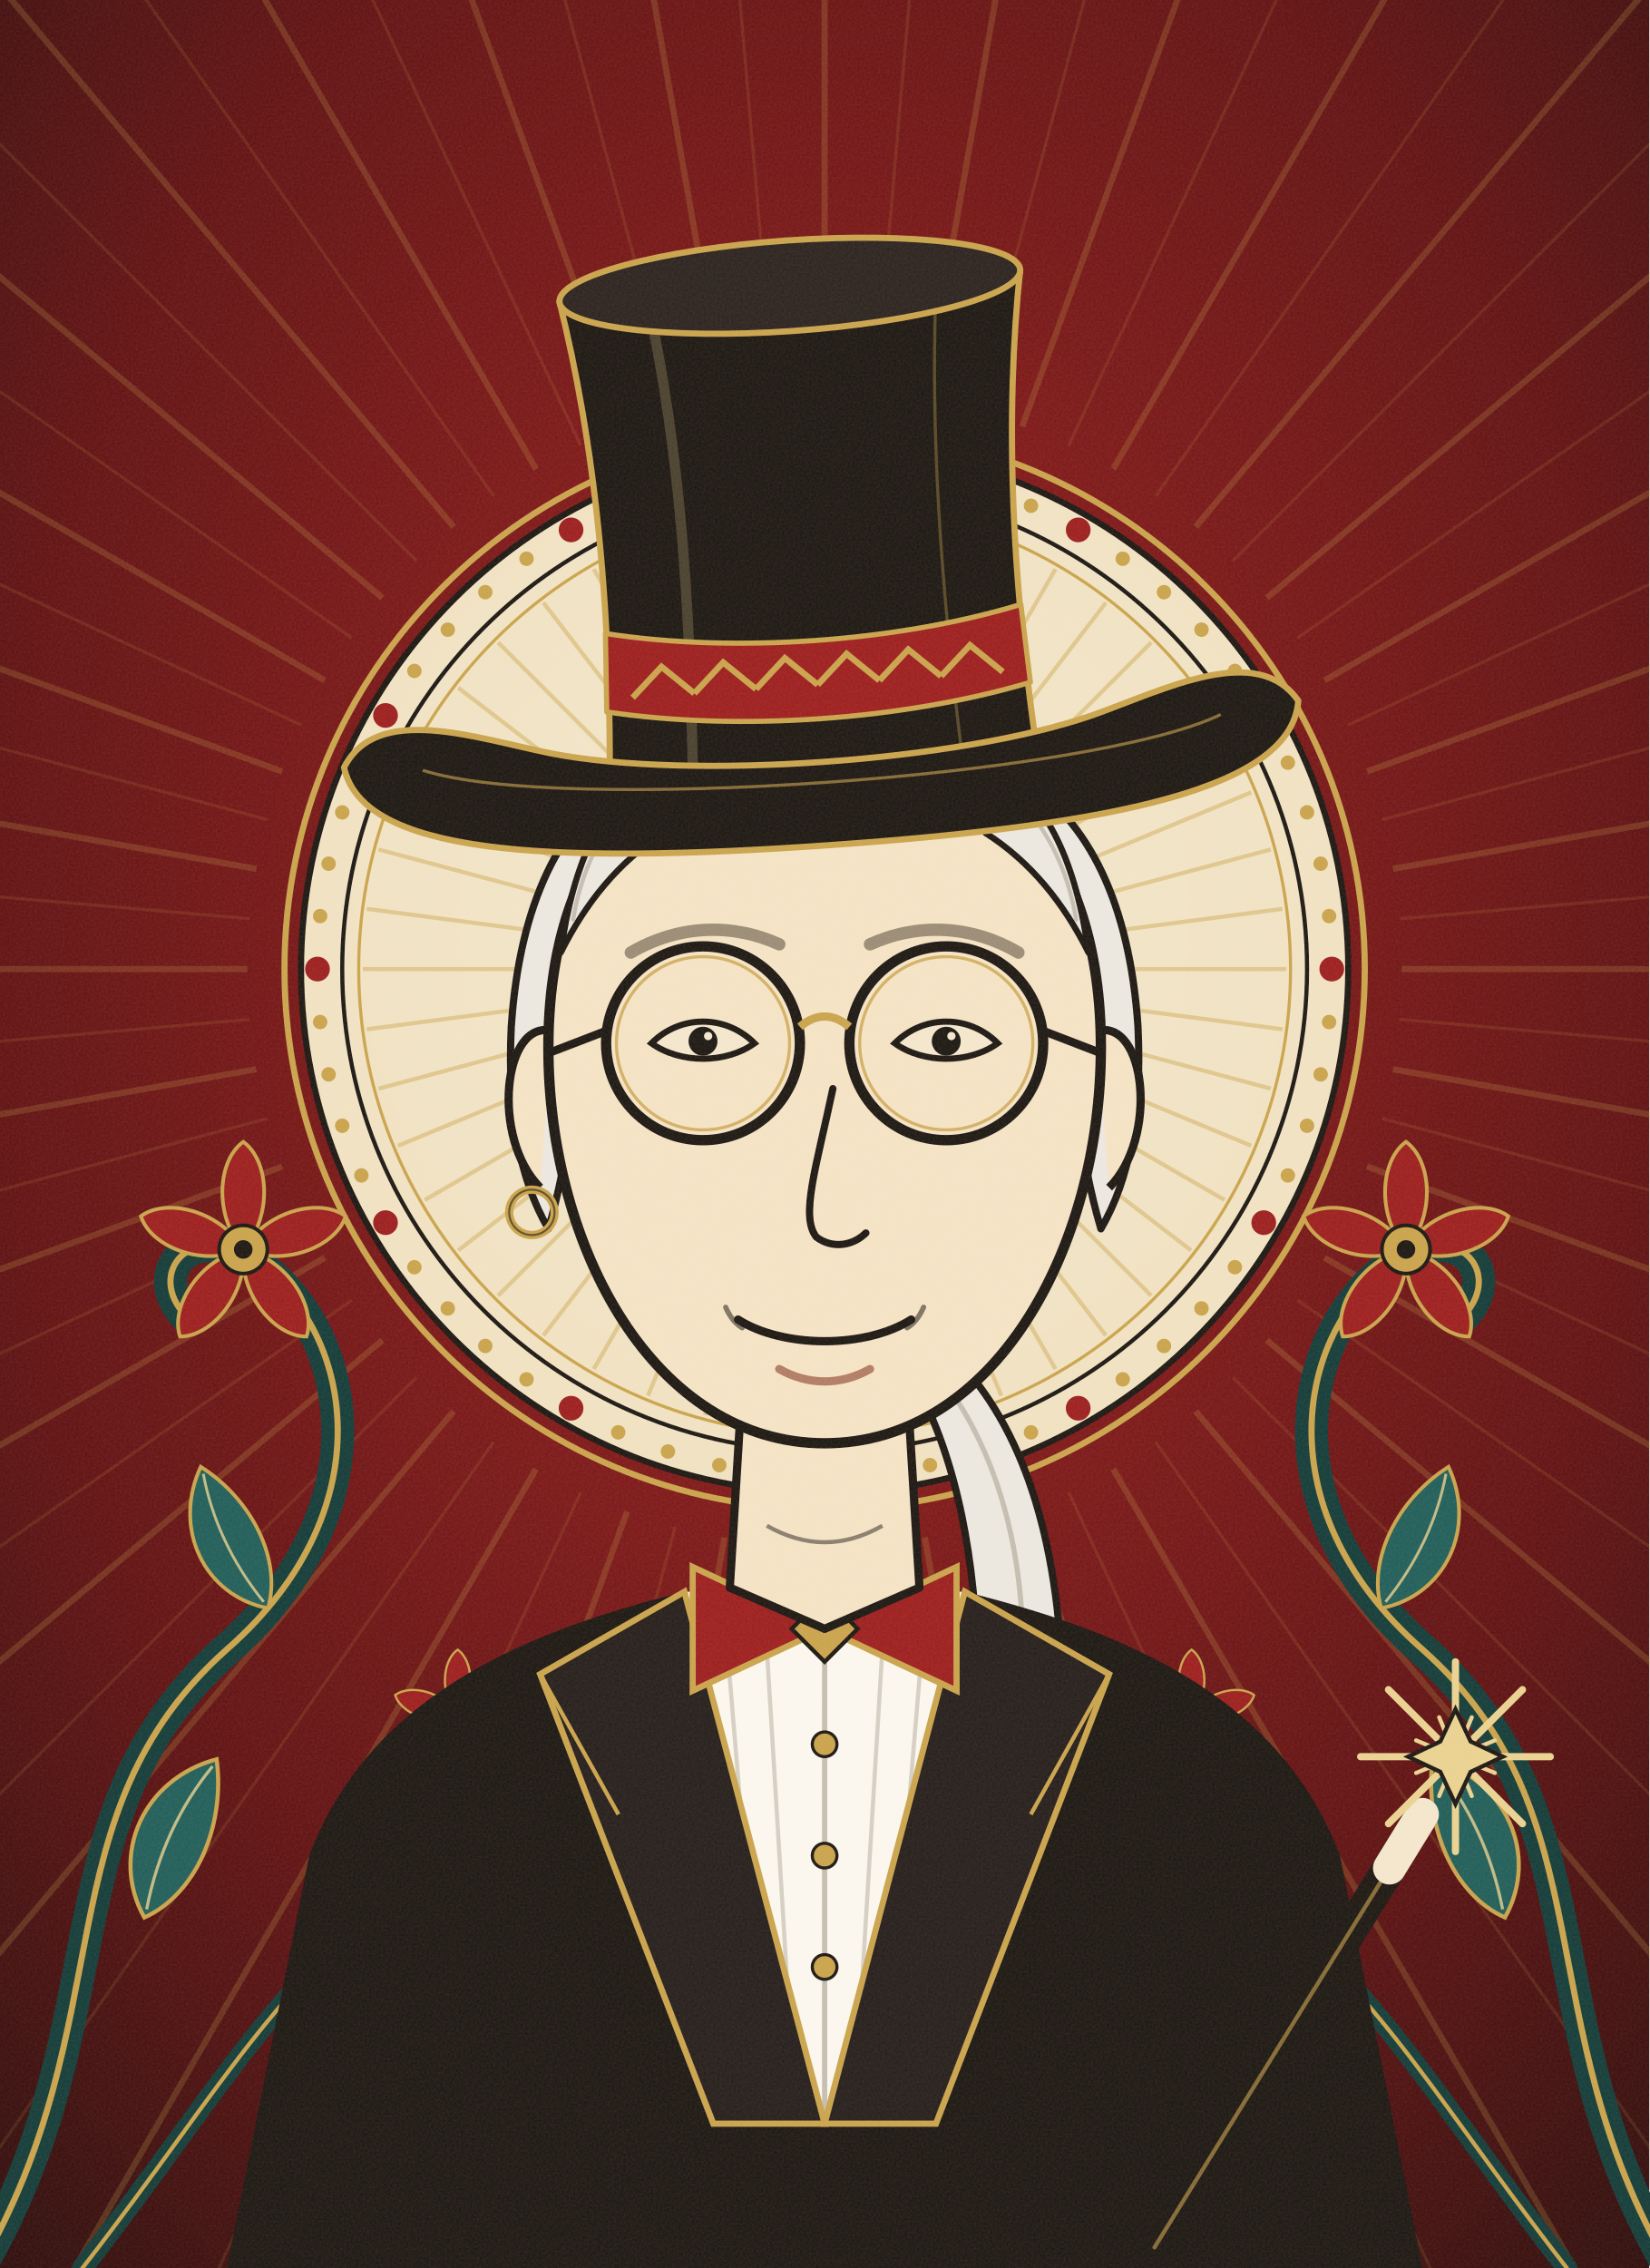
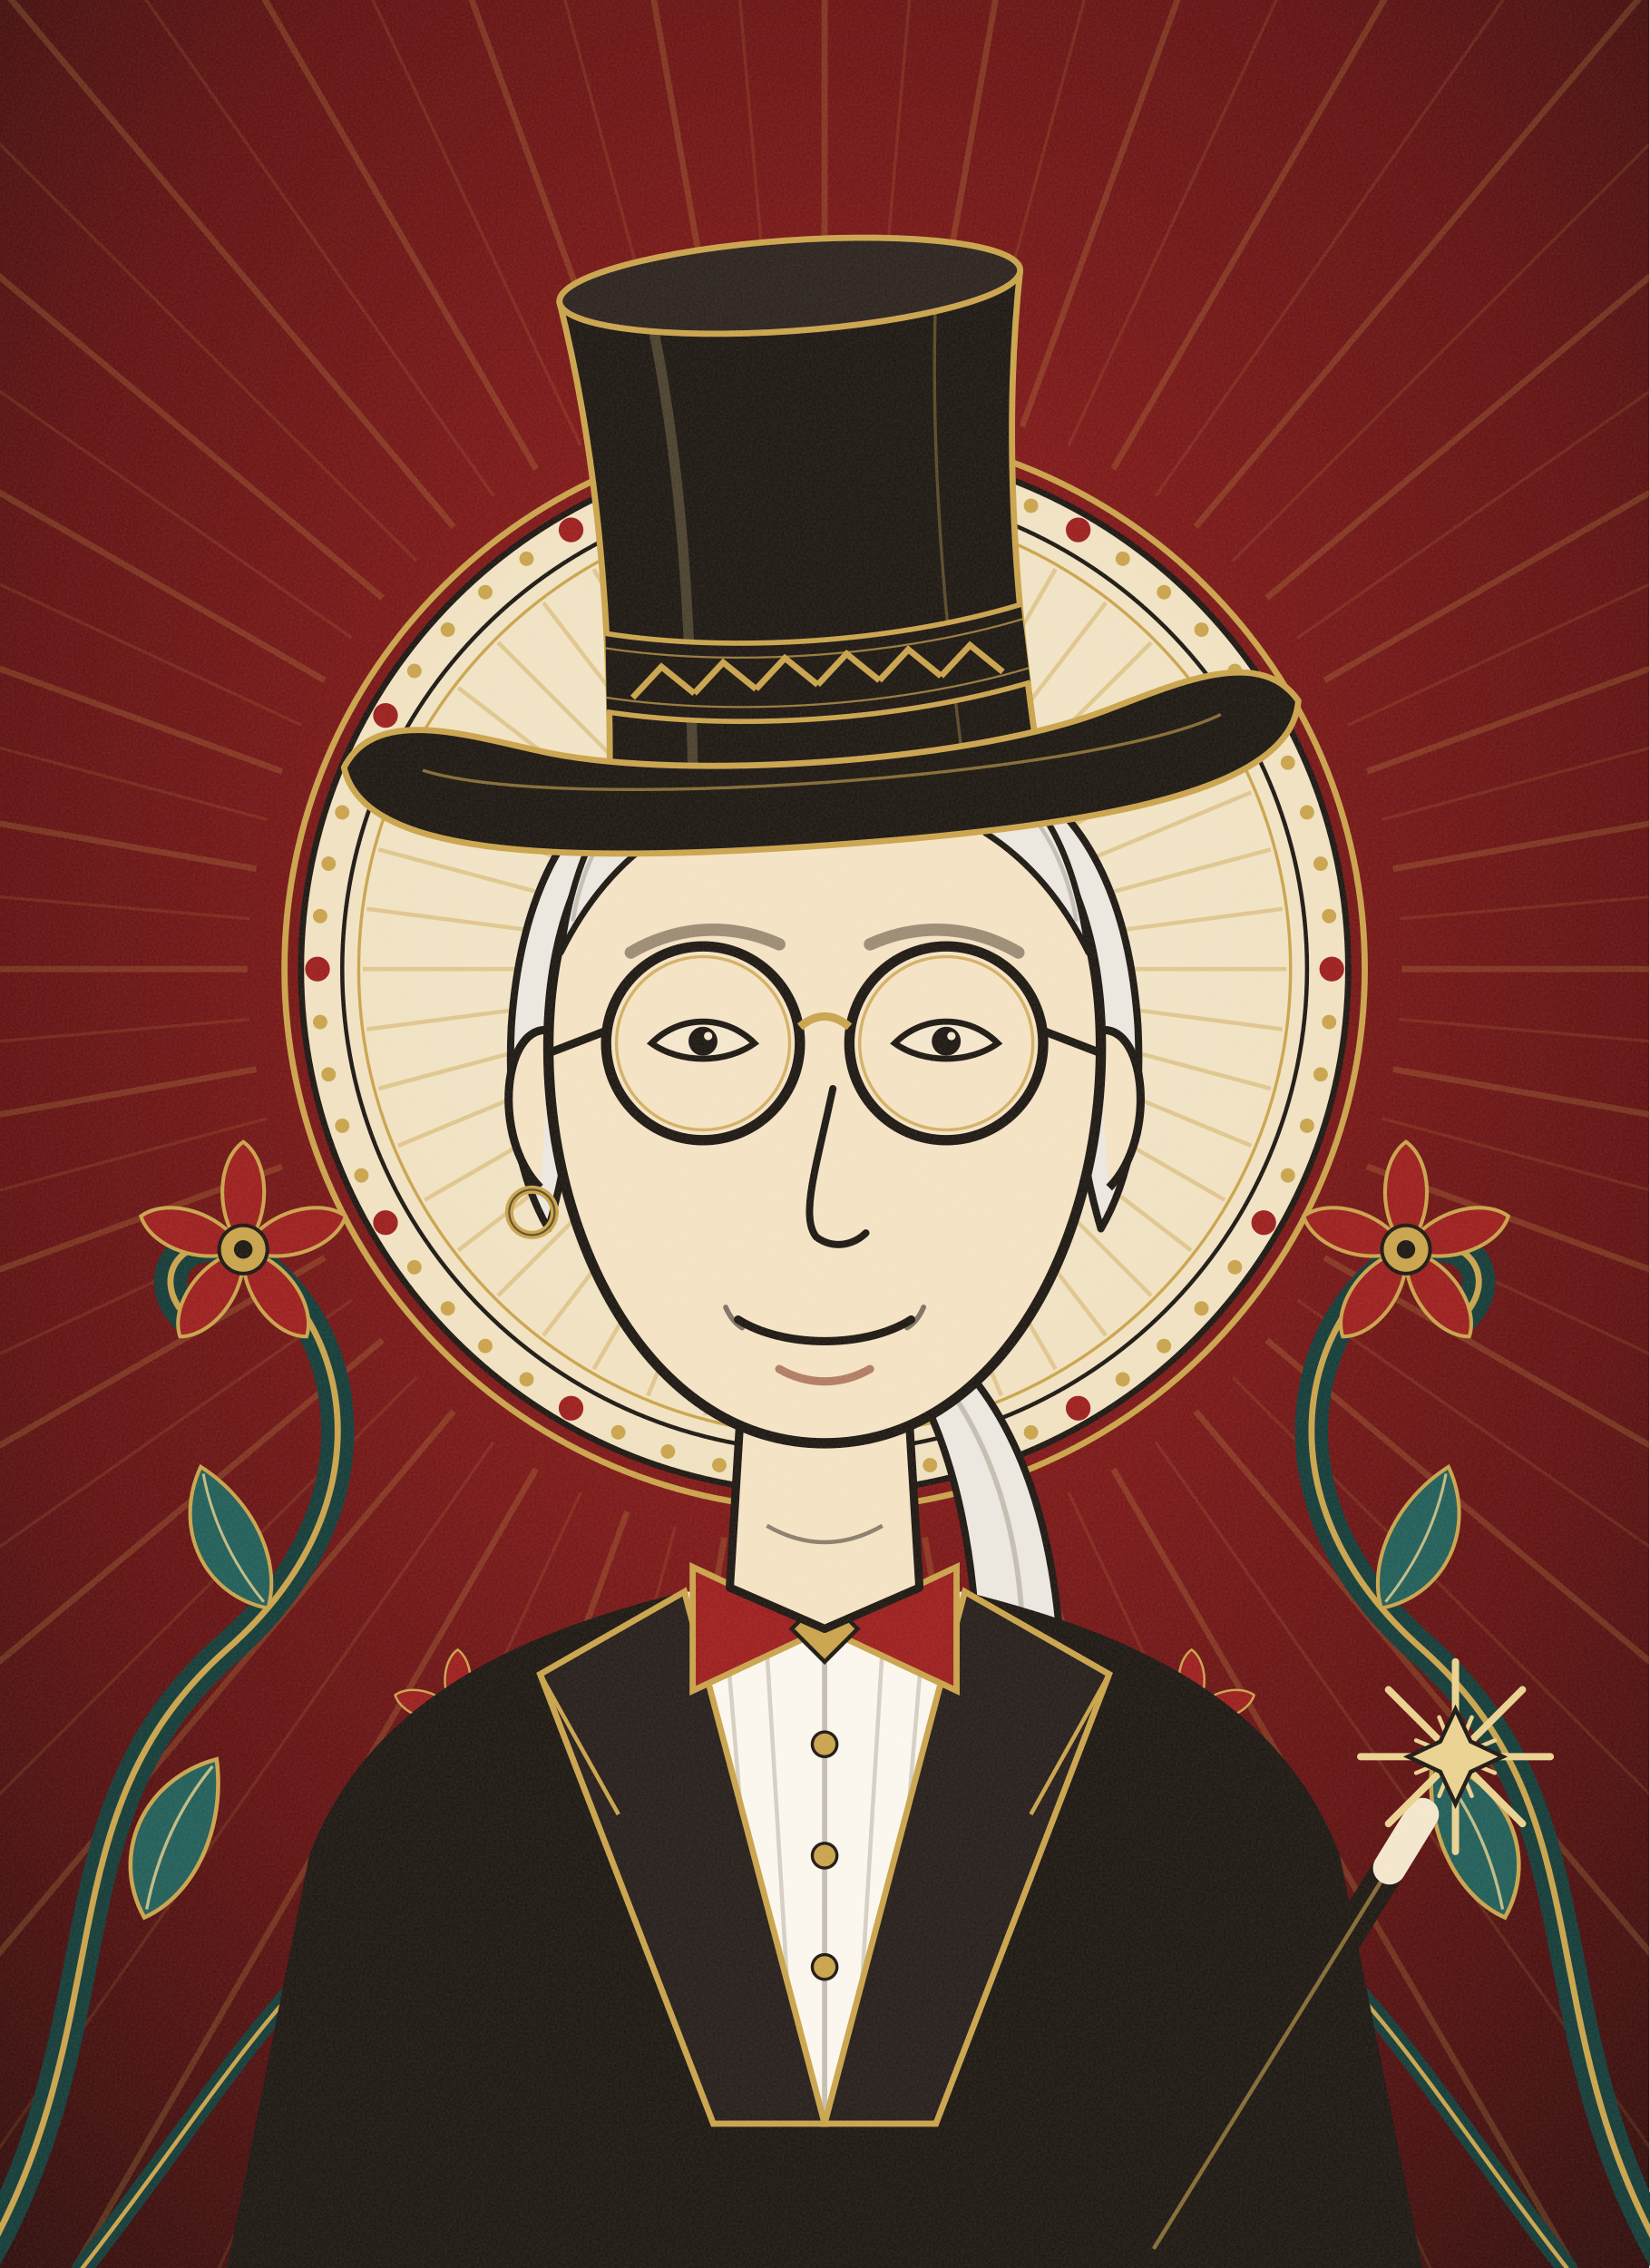
<svg xmlns="http://www.w3.org/2000/svg" viewBox="0 0 800 1100" width="800" height="1100">
  <defs>
    <radialGradient id="bg" cx=".5" cy=".42" r=".85">
      <stop offset="0" stop-color="#9b1c1c" />
      <stop offset=".6" stop-color="#5e0f10" />
      <stop offset="1" stop-color="#1a0a08" />
    </radialGradient>
    <radialGradient id="halo" cx=".5" cy=".45" r=".6">
      <stop offset="0" stop-color="#f3e6cc" />
      <stop offset="1" stop-color="#efe0bf" />
    </radialGradient>
    <clipPath id="shirt">
      <path d="M332 772 L468 772 L400 1030 Z" />
    </clipPath>
    <filter id="n">
      <feTurbulence type="fractalNoise" baseFrequency=".9" numOctaves="3" stitchTiles="stitch" />
      <feColorMatrix values="0 0 0 0 1 0 0 0 0 .9 0 0 0 0 .75 0 0 0 .1 0" />
    </filter>
  </defs>
  <rect width="800" height="1100" fill="url(#bg)" />
  <line x1="680.0" y1="470.0" x2="1700.0" y2="470.0" stroke="#c9a24a" stroke-width="3" opacity="0.22" />
  <line x1="678.9" y1="494.4" x2="1296.6" y2="548.4" stroke="#c9a24a" stroke-width="1.5" opacity="0.14" />
  <line x1="675.7" y1="518.6" x2="1680.3" y2="695.7" stroke="#c9a24a" stroke-width="3" opacity="0.22" />
  <line x1="670.5" y1="542.5" x2="1269.3" y2="702.9" stroke="#c9a24a" stroke-width="1.5" opacity="0.14" />
  <line x1="663.1" y1="565.8" x2="1621.6" y2="914.6" stroke="#c9a24a" stroke-width="3" opacity="0.22" />
  <line x1="653.8" y1="588.3" x2="1215.7" y2="850.4" stroke="#c9a24a" stroke-width="1.5" opacity="0.14" />
  <line x1="642.5" y1="610.0" x2="1525.8" y2="1120.0" stroke="#c9a24a" stroke-width="3" opacity="0.22" />
  <line x1="629.4" y1="630.6" x2="1137.2" y2="986.2" stroke="#c9a24a" stroke-width="1.5" opacity="0.14" />
  <line x1="614.5" y1="650.0" x2="1395.9" y2="1305.6" stroke="#c9a24a" stroke-width="3" opacity="0.22" />
  <line x1="598.0" y1="668.0" x2="1036.4" y2="1106.4" stroke="#c9a24a" stroke-width="1.5" opacity="0.14" />
  <line x1="580.0" y1="684.5" x2="1235.6" y2="1465.9" stroke="#c9a24a" stroke-width="3" opacity="0.22" />
  <line x1="560.6" y1="699.4" x2="916.2" y2="1207.2" stroke="#c9a24a" stroke-width="1.5" opacity="0.14" />
  <line x1="540.0" y1="712.5" x2="1050.0" y2="1595.8" stroke="#c9a24a" stroke-width="3" opacity="0.22" />
  <line x1="518.3" y1="723.8" x2="780.4" y2="1285.7" stroke="#c9a24a" stroke-width="1.5" opacity="0.14" />
  <line x1="495.8" y1="733.1" x2="844.6" y2="1691.6" stroke="#c9a24a" stroke-width="3" opacity="0.22" />
  <line x1="472.5" y1="740.5" x2="632.9" y2="1339.3" stroke="#c9a24a" stroke-width="1.5" opacity="0.14" />
  <line x1="448.6" y1="745.7" x2="625.7" y2="1750.3" stroke="#c9a24a" stroke-width="3" opacity="0.22" />
  <line x1="424.4" y1="748.9" x2="478.4" y2="1366.6" stroke="#c9a24a" stroke-width="1.5" opacity="0.14" />
  <line x1="400.0" y1="750.0" x2="400.0" y2="1770.0" stroke="#c9a24a" stroke-width="3" opacity="0.22" />
  <line x1="375.6" y1="748.9" x2="321.6" y2="1366.6" stroke="#c9a24a" stroke-width="1.5" opacity="0.14" />
  <line x1="351.4" y1="745.7" x2="174.3" y2="1750.3" stroke="#c9a24a" stroke-width="3" opacity="0.22" />
  <line x1="327.5" y1="740.5" x2="167.1" y2="1339.3" stroke="#c9a24a" stroke-width="1.5" opacity="0.14" />
  <line x1="304.2" y1="733.1" x2="-44.6" y2="1691.6" stroke="#c9a24a" stroke-width="3" opacity="0.22" />
  <line x1="281.7" y1="723.8" x2="19.6" y2="1285.7" stroke="#c9a24a" stroke-width="1.5" opacity="0.14" />
  <line x1="260.0" y1="712.5" x2="-250.0" y2="1595.8" stroke="#c9a24a" stroke-width="3" opacity="0.22" />
  <line x1="239.4" y1="699.4" x2="-116.2" y2="1207.2" stroke="#c9a24a" stroke-width="1.5" opacity="0.14" />
  <line x1="220.0" y1="684.5" x2="-435.6" y2="1465.9" stroke="#c9a24a" stroke-width="3" opacity="0.22" />
  <line x1="202.0" y1="668.0" x2="-236.4" y2="1106.4" stroke="#c9a24a" stroke-width="1.5" opacity="0.14" />
  <line x1="185.5" y1="650.0" x2="-595.9" y2="1305.6" stroke="#c9a24a" stroke-width="3" opacity="0.22" />
  <line x1="170.6" y1="630.6" x2="-337.2" y2="986.2" stroke="#c9a24a" stroke-width="1.5" opacity="0.14" />
  <line x1="157.5" y1="610.0" x2="-725.8" y2="1120.0" stroke="#c9a24a" stroke-width="3" opacity="0.22" />
  <line x1="146.2" y1="588.3" x2="-415.7" y2="850.4" stroke="#c9a24a" stroke-width="1.5" opacity="0.14" />
  <line x1="136.9" y1="565.8" x2="-821.6" y2="914.6" stroke="#c9a24a" stroke-width="3" opacity="0.22" />
  <line x1="129.5" y1="542.5" x2="-469.3" y2="702.9" stroke="#c9a24a" stroke-width="1.5" opacity="0.14" />
  <line x1="124.3" y1="518.6" x2="-880.3" y2="695.7" stroke="#c9a24a" stroke-width="3" opacity="0.22" />
  <line x1="121.1" y1="494.4" x2="-496.6" y2="548.4" stroke="#c9a24a" stroke-width="1.5" opacity="0.14" />
  <line x1="120.0" y1="470.0" x2="-900.0" y2="470.0" stroke="#c9a24a" stroke-width="3" opacity="0.22" />
  <line x1="121.1" y1="445.6" x2="-496.6" y2="391.6" stroke="#c9a24a" stroke-width="1.5" opacity="0.14" />
  <line x1="124.3" y1="421.4" x2="-880.3" y2="244.3" stroke="#c9a24a" stroke-width="3" opacity="0.22" />
  <line x1="129.5" y1="397.5" x2="-469.3" y2="237.1" stroke="#c9a24a" stroke-width="1.5" opacity="0.14" />
  <line x1="136.9" y1="374.2" x2="-821.6" y2="25.4" stroke="#c9a24a" stroke-width="3" opacity="0.22" />
  <line x1="146.2" y1="351.7" x2="-415.7" y2="89.6" stroke="#c9a24a" stroke-width="1.5" opacity="0.14" />
  <line x1="157.5" y1="330.0" x2="-725.8" y2="-180.0" stroke="#c9a24a" stroke-width="3" opacity="0.22" />
  <line x1="170.6" y1="309.4" x2="-337.2" y2="-46.2" stroke="#c9a24a" stroke-width="1.5" opacity="0.14" />
  <line x1="185.5" y1="290.0" x2="-595.9" y2="-365.6" stroke="#c9a24a" stroke-width="3" opacity="0.22" />
  <line x1="202.0" y1="272.0" x2="-236.4" y2="-166.4" stroke="#c9a24a" stroke-width="1.5" opacity="0.14" />
  <line x1="220.0" y1="255.5" x2="-435.6" y2="-525.9" stroke="#c9a24a" stroke-width="3" opacity="0.22" />
  <line x1="239.4" y1="240.6" x2="-116.2" y2="-267.2" stroke="#c9a24a" stroke-width="1.5" opacity="0.14" />
  <line x1="260.0" y1="227.5" x2="-250.0" y2="-655.8" stroke="#c9a24a" stroke-width="3" opacity="0.22" />
  <line x1="281.7" y1="216.2" x2="19.6" y2="-345.7" stroke="#c9a24a" stroke-width="1.5" opacity="0.14" />
  <line x1="304.2" y1="206.9" x2="-44.6" y2="-751.6" stroke="#c9a24a" stroke-width="3" opacity="0.22" />
  <line x1="327.5" y1="199.5" x2="167.1" y2="-399.3" stroke="#c9a24a" stroke-width="1.5" opacity="0.14" />
  <line x1="351.4" y1="194.3" x2="174.3" y2="-810.3" stroke="#c9a24a" stroke-width="3" opacity="0.22" />
  <line x1="375.6" y1="191.1" x2="321.6" y2="-426.6" stroke="#c9a24a" stroke-width="1.5" opacity="0.14" />
  <line x1="400.0" y1="190.0" x2="400.0" y2="-830.0" stroke="#c9a24a" stroke-width="3" opacity="0.22" />
  <line x1="424.4" y1="191.1" x2="478.4" y2="-426.6" stroke="#c9a24a" stroke-width="1.5" opacity="0.14" />
  <line x1="448.6" y1="194.3" x2="625.7" y2="-810.3" stroke="#c9a24a" stroke-width="3" opacity="0.22" />
  <line x1="472.5" y1="199.5" x2="632.9" y2="-399.3" stroke="#c9a24a" stroke-width="1.5" opacity="0.14" />
  <line x1="495.8" y1="206.9" x2="844.6" y2="-751.6" stroke="#c9a24a" stroke-width="3" opacity="0.22" />
  <line x1="518.3" y1="216.2" x2="780.4" y2="-345.7" stroke="#c9a24a" stroke-width="1.5" opacity="0.14" />
  <line x1="540.0" y1="227.5" x2="1050.0" y2="-655.8" stroke="#c9a24a" stroke-width="3" opacity="0.22" />
  <line x1="560.6" y1="240.6" x2="916.2" y2="-267.2" stroke="#c9a24a" stroke-width="1.5" opacity="0.14" />
  <line x1="580.0" y1="255.5" x2="1235.6" y2="-525.9" stroke="#c9a24a" stroke-width="3" opacity="0.22" />
  <line x1="598.0" y1="272.0" x2="1036.4" y2="-166.4" stroke="#c9a24a" stroke-width="1.5" opacity="0.14" />
  <line x1="614.5" y1="290.0" x2="1395.9" y2="-365.6" stroke="#c9a24a" stroke-width="3" opacity="0.22" />
  <line x1="629.4" y1="309.4" x2="1137.2" y2="-46.2" stroke="#c9a24a" stroke-width="1.5" opacity="0.14" />
  <line x1="642.5" y1="330.0" x2="1525.8" y2="-180.0" stroke="#c9a24a" stroke-width="3" opacity="0.22" />
  <line x1="653.8" y1="351.7" x2="1215.7" y2="89.6" stroke="#c9a24a" stroke-width="1.5" opacity="0.14" />
  <line x1="663.1" y1="374.2" x2="1621.6" y2="25.4" stroke="#c9a24a" stroke-width="3" opacity="0.22" />
  <line x1="670.5" y1="397.5" x2="1269.3" y2="237.1" stroke="#c9a24a" stroke-width="1.5" opacity="0.14" />
  <line x1="675.7" y1="421.4" x2="1680.3" y2="244.3" stroke="#c9a24a" stroke-width="3" opacity="0.22" />
  <line x1="678.9" y1="445.6" x2="1296.6" y2="391.6" stroke="#c9a24a" stroke-width="1.5" opacity="0.14" />
  <circle cx="400" cy="470" r="262" fill="none" stroke="#c9a24a" stroke-width="3" />
  <circle cx="400" cy="470" r="254" fill="url(#halo)" stroke="#1b1511" stroke-width="3" />
  <circle cx="646.0" cy="470.0" r="6" fill="#9b1c1c" />
  <circle cx="644.7" cy="495.7" r="3.5" fill="#c9a24a" />
  <circle cx="640.6" cy="521.1" r="3.5" fill="#c9a24a" />
  <circle cx="634.0" cy="546.0" r="3.5" fill="#c9a24a" />
  <circle cx="624.7" cy="570.1" r="3.5" fill="#c9a24a" />
  <circle cx="613.0" cy="593.0" r="6" fill="#9b1c1c" />
  <circle cx="599.0" cy="614.6" r="3.5" fill="#c9a24a" />
  <circle cx="582.8" cy="634.6" r="3.5" fill="#c9a24a" />
  <circle cx="564.6" cy="652.8" r="3.5" fill="#c9a24a" />
  <circle cx="544.6" cy="669.0" r="3.5" fill="#c9a24a" />
  <circle cx="523.0" cy="683.0" r="6" fill="#9b1c1c" />
  <circle cx="500.1" cy="694.7" r="3.5" fill="#c9a24a" />
  <circle cx="476.0" cy="704.0" r="3.5" fill="#c9a24a" />
  <circle cx="451.1" cy="710.6" r="3.5" fill="#c9a24a" />
  <circle cx="425.7" cy="714.7" r="3.5" fill="#c9a24a" />
  <circle cx="400.0" cy="716.0" r="6" fill="#9b1c1c" />
  <circle cx="374.3" cy="714.7" r="3.5" fill="#c9a24a" />
  <circle cx="348.9" cy="710.6" r="3.5" fill="#c9a24a" />
  <circle cx="324.0" cy="704.0" r="3.5" fill="#c9a24a" />
  <circle cx="299.9" cy="694.7" r="3.5" fill="#c9a24a" />
  <circle cx="277.0" cy="683.0" r="6" fill="#9b1c1c" />
  <circle cx="255.4" cy="669.0" r="3.5" fill="#c9a24a" />
  <circle cx="235.4" cy="652.8" r="3.5" fill="#c9a24a" />
  <circle cx="217.2" cy="634.6" r="3.5" fill="#c9a24a" />
  <circle cx="201.0" cy="614.6" r="3.5" fill="#c9a24a" />
  <circle cx="187.0" cy="593.0" r="6" fill="#9b1c1c" />
  <circle cx="175.3" cy="570.1" r="3.5" fill="#c9a24a" />
  <circle cx="166.0" cy="546.0" r="3.5" fill="#c9a24a" />
  <circle cx="159.4" cy="521.1" r="3.5" fill="#c9a24a" />
  <circle cx="155.3" cy="495.7" r="3.5" fill="#c9a24a" />
  <circle cx="154.0" cy="470.0" r="6" fill="#9b1c1c" />
  <circle cx="155.3" cy="444.3" r="3.5" fill="#c9a24a" />
  <circle cx="159.4" cy="418.9" r="3.5" fill="#c9a24a" />
  <circle cx="166.0" cy="394.0" r="3.5" fill="#c9a24a" />
  <circle cx="175.3" cy="369.9" r="3.5" fill="#c9a24a" />
  <circle cx="187.0" cy="347.0" r="6" fill="#9b1c1c" />
  <circle cx="201.0" cy="325.4" r="3.5" fill="#c9a24a" />
  <circle cx="217.2" cy="305.4" r="3.5" fill="#c9a24a" />
  <circle cx="235.4" cy="287.2" r="3.5" fill="#c9a24a" />
  <circle cx="255.4" cy="271.0" r="3.5" fill="#c9a24a" />
  <circle cx="277.0" cy="257.0" r="6" fill="#9b1c1c" />
  <circle cx="299.9" cy="245.3" r="3.5" fill="#c9a24a" />
  <circle cx="324.0" cy="236.0" r="3.5" fill="#c9a24a" />
  <circle cx="348.9" cy="229.4" r="3.5" fill="#c9a24a" />
  <circle cx="374.3" cy="225.3" r="3.5" fill="#c9a24a" />
  <circle cx="400.0" cy="224.0" r="6" fill="#9b1c1c" />
  <circle cx="425.7" cy="225.3" r="3.5" fill="#c9a24a" />
  <circle cx="451.1" cy="229.4" r="3.5" fill="#c9a24a" />
  <circle cx="476.0" cy="236.0" r="3.5" fill="#c9a24a" />
  <circle cx="500.1" cy="245.3" r="3.5" fill="#c9a24a" />
  <circle cx="523.0" cy="257.0" r="6" fill="#9b1c1c" />
  <circle cx="544.6" cy="271.0" r="3.5" fill="#c9a24a" />
  <circle cx="564.6" cy="287.2" r="3.5" fill="#c9a24a" />
  <circle cx="582.8" cy="305.4" r="3.5" fill="#c9a24a" />
  <circle cx="599.0" cy="325.4" r="3.5" fill="#c9a24a" />
  <circle cx="613.0" cy="347.0" r="6" fill="#9b1c1c" />
  <circle cx="624.7" cy="369.9" r="3.5" fill="#c9a24a" />
  <circle cx="634.0" cy="394.0" r="3.5" fill="#c9a24a" />
  <circle cx="640.6" cy="418.9" r="3.5" fill="#c9a24a" />
  <circle cx="644.7" cy="444.3" r="3.5" fill="#c9a24a" />
  <circle cx="400" cy="470" r="234" fill="none" stroke="#1b1511" stroke-width="2" />
  <circle cx="400" cy="470" r="226" fill="none" stroke="#c9a24a" stroke-width="1.5" />
  <line x1="520.0" y1="470.0" x2="624.0" y2="470.0" stroke="#c9a24a" stroke-width="2" opacity=".45" />
  <line x1="519.0" y1="485.7" x2="622.1" y2="499.2" stroke="#c9a24a" stroke-width="2" opacity=".45" />
  <line x1="515.9" y1="501.1" x2="616.4" y2="528.0" stroke="#c9a24a" stroke-width="2" opacity=".45" />
  <line x1="510.9" y1="515.9" x2="606.9" y2="555.7" stroke="#c9a24a" stroke-width="2" opacity=".45" />
  <line x1="503.9" y1="530.0" x2="594.0" y2="582.0" stroke="#c9a24a" stroke-width="2" opacity=".45" />
  <line x1="495.2" y1="543.1" x2="577.7" y2="606.4" stroke="#c9a24a" stroke-width="2" opacity=".45" />
  <line x1="484.9" y1="554.9" x2="558.4" y2="628.4" stroke="#c9a24a" stroke-width="2" opacity=".45" />
  <line x1="473.1" y1="565.2" x2="536.4" y2="647.7" stroke="#c9a24a" stroke-width="2" opacity=".45" />
  <line x1="460.0" y1="573.9" x2="512.0" y2="664.0" stroke="#c9a24a" stroke-width="2" opacity=".45" />
  <line x1="445.9" y1="580.9" x2="485.7" y2="676.9" stroke="#c9a24a" stroke-width="2" opacity=".45" />
  <line x1="431.1" y1="585.9" x2="458.0" y2="686.4" stroke="#c9a24a" stroke-width="2" opacity=".45" />
  <line x1="415.7" y1="589.0" x2="429.2" y2="692.1" stroke="#c9a24a" stroke-width="2" opacity=".45" />
  <line x1="400.0" y1="590.0" x2="400.0" y2="694.0" stroke="#c9a24a" stroke-width="2" opacity=".45" />
  <line x1="384.3" y1="589.0" x2="370.8" y2="692.1" stroke="#c9a24a" stroke-width="2" opacity=".45" />
  <line x1="368.9" y1="585.9" x2="342.0" y2="686.4" stroke="#c9a24a" stroke-width="2" opacity=".45" />
  <line x1="354.1" y1="580.9" x2="314.3" y2="676.9" stroke="#c9a24a" stroke-width="2" opacity=".45" />
  <line x1="340.0" y1="573.9" x2="288.0" y2="664.0" stroke="#c9a24a" stroke-width="2" opacity=".45" />
  <line x1="326.9" y1="565.2" x2="263.6" y2="647.7" stroke="#c9a24a" stroke-width="2" opacity=".45" />
  <line x1="315.1" y1="554.9" x2="241.6" y2="628.4" stroke="#c9a24a" stroke-width="2" opacity=".45" />
  <line x1="304.8" y1="543.1" x2="222.3" y2="606.4" stroke="#c9a24a" stroke-width="2" opacity=".45" />
  <line x1="296.1" y1="530.0" x2="206.0" y2="582.0" stroke="#c9a24a" stroke-width="2" opacity=".45" />
  <line x1="289.1" y1="515.9" x2="193.1" y2="555.7" stroke="#c9a24a" stroke-width="2" opacity=".45" />
  <line x1="284.1" y1="501.1" x2="183.6" y2="528.0" stroke="#c9a24a" stroke-width="2" opacity=".45" />
  <line x1="281.0" y1="485.7" x2="177.9" y2="499.2" stroke="#c9a24a" stroke-width="2" opacity=".45" />
  <line x1="280.0" y1="470.0" x2="176.0" y2="470.0" stroke="#c9a24a" stroke-width="2" opacity=".45" />
  <line x1="281.0" y1="454.3" x2="177.9" y2="440.8" stroke="#c9a24a" stroke-width="2" opacity=".45" />
  <line x1="284.1" y1="438.9" x2="183.6" y2="412.0" stroke="#c9a24a" stroke-width="2" opacity=".45" />
  <line x1="289.1" y1="424.1" x2="193.1" y2="384.3" stroke="#c9a24a" stroke-width="2" opacity=".45" />
  <line x1="296.1" y1="410.0" x2="206.0" y2="358.0" stroke="#c9a24a" stroke-width="2" opacity=".45" />
  <line x1="304.8" y1="396.9" x2="222.3" y2="333.6" stroke="#c9a24a" stroke-width="2" opacity=".45" />
  <line x1="315.1" y1="385.1" x2="241.6" y2="311.6" stroke="#c9a24a" stroke-width="2" opacity=".45" />
  <line x1="326.9" y1="374.8" x2="263.6" y2="292.3" stroke="#c9a24a" stroke-width="2" opacity=".45" />
  <line x1="340.0" y1="366.1" x2="288.0" y2="276.0" stroke="#c9a24a" stroke-width="2" opacity=".45" />
  <line x1="354.1" y1="359.1" x2="314.3" y2="263.1" stroke="#c9a24a" stroke-width="2" opacity=".45" />
  <line x1="368.9" y1="354.1" x2="342.0" y2="253.6" stroke="#c9a24a" stroke-width="2" opacity=".45" />
  <line x1="384.3" y1="351.0" x2="370.8" y2="247.9" stroke="#c9a24a" stroke-width="2" opacity=".45" />
  <line x1="400.0" y1="350.0" x2="400.0" y2="246.0" stroke="#c9a24a" stroke-width="2" opacity=".45" />
  <line x1="415.7" y1="351.0" x2="429.2" y2="247.9" stroke="#c9a24a" stroke-width="2" opacity=".45" />
  <line x1="431.1" y1="354.1" x2="458.0" y2="253.6" stroke="#c9a24a" stroke-width="2" opacity=".45" />
  <line x1="445.9" y1="359.1" x2="485.7" y2="263.1" stroke="#c9a24a" stroke-width="2" opacity=".45" />
  <line x1="460.0" y1="366.1" x2="512.0" y2="276.0" stroke="#c9a24a" stroke-width="2" opacity=".45" />
  <line x1="473.1" y1="374.8" x2="536.4" y2="292.3" stroke="#c9a24a" stroke-width="2" opacity=".45" />
  <line x1="484.9" y1="385.1" x2="558.4" y2="311.6" stroke="#c9a24a" stroke-width="2" opacity=".45" />
  <line x1="495.2" y1="396.9" x2="577.7" y2="333.6" stroke="#c9a24a" stroke-width="2" opacity=".45" />
  <line x1="503.9" y1="410.0" x2="594.0" y2="358.0" stroke="#c9a24a" stroke-width="2" opacity=".45" />
  <line x1="510.9" y1="424.1" x2="606.9" y2="384.3" stroke="#c9a24a" stroke-width="2" opacity=".45" />
  <line x1="515.9" y1="438.9" x2="616.4" y2="412.0" stroke="#c9a24a" stroke-width="2" opacity=".45" />
  <line x1="519.0" y1="454.3" x2="622.1" y2="440.8" stroke="#c9a24a" stroke-width="2" opacity=".45" />
  <g>
    <path d="M-10 1100 C60 980 20 880 110 800 C190 730 170 640 120 610 C90 592 70 620 92 640" fill="none" stroke="#123a37" stroke-width="16" stroke-linecap="round" />
    <path d="M-10 1100 C60 980 20 880 110 800 C190 730 170 640 120 610 C90 592 70 620 92 640" fill="none" stroke="#c9a24a" stroke-width="3" stroke-linecap="round" />
    <path d="M40 1100 C110 1010 140 950 210 910 C260 882 250 840 222 836" fill="none" stroke="#123a37" stroke-width="10" stroke-linecap="round" />
    <path d="M40 1100 C110 1010 140 950 210 910 C260 882 250 840 222 836" fill="none" stroke="#c9a24a" stroke-width="2" stroke-linecap="round" />
    <g transform="translate(70 930) rotate(-60) scale(1)">
      <path d="M0 0 C18 -30 58 -34 84 -8 C58 12 22 16 0 0 Z" fill="#1f5c57" stroke="#c9a24a" stroke-width="2" />
      <path d="M4 -1 C30 -10 56 -12 80 -8" fill="none" stroke="#e9d18f" stroke-width="1.5" opacity=".8" />
    </g>
    <g transform="translate(130 780) rotate(-110) scale(0.9)">
      <path d="M0 0 C18 -30 58 -34 84 -8 C58 12 22 16 0 0 Z" fill="#1f5c57" stroke="#c9a24a" stroke-width="2" />
      <path d="M4 -1 C30 -10 56 -12 80 -8" fill="none" stroke="#e9d18f" stroke-width="1.5" opacity=".8" />
    </g>
    <g transform="translate(150 960) rotate(-20) scale(0.8)">
      <path d="M0 0 C18 -30 58 -34 84 -8 C58 12 22 16 0 0 Z" fill="#1f5c57" stroke="#c9a24a" stroke-width="2" />
      <path d="M4 -1 C30 -10 56 -12 80 -8" fill="none" stroke="#e9d18f" stroke-width="1.5" opacity=".8" />
    </g>
    <g transform="translate(118 606) scale(0.9)">
      <path d="M0 0 C-16 -18 -14 -48 0 -58 C14 -48 16 -18 0 0 Z" fill="#9b1c1c" stroke="#c9a24a" stroke-width="2" transform="rotate(0)" />
      <path d="M0 0 C-16 -18 -14 -48 0 -58 C14 -48 16 -18 0 0 Z" fill="#9b1c1c" stroke="#c9a24a" stroke-width="2" transform="rotate(72)" />
      <path d="M0 0 C-16 -18 -14 -48 0 -58 C14 -48 16 -18 0 0 Z" fill="#9b1c1c" stroke="#c9a24a" stroke-width="2" transform="rotate(144)" />
      <path d="M0 0 C-16 -18 -14 -48 0 -58 C14 -48 16 -18 0 0 Z" fill="#9b1c1c" stroke="#c9a24a" stroke-width="2" transform="rotate(216)" />
      <path d="M0 0 C-16 -18 -14 -48 0 -58 C14 -48 16 -18 0 0 Z" fill="#9b1c1c" stroke="#c9a24a" stroke-width="2" transform="rotate(288)" />
      <circle r="13" fill="#c9a24a" stroke="#1b1511" stroke-width="2" />
      <circle r="5" fill="#1b1511" />
    </g>
    <g transform="translate(222 832) scale(0.55)">
      <path d="M0 0 C-16 -18 -14 -48 0 -58 C14 -48 16 -18 0 0 Z" fill="#9b1c1c" stroke="#c9a24a" stroke-width="2" transform="rotate(0)" />
      <path d="M0 0 C-16 -18 -14 -48 0 -58 C14 -48 16 -18 0 0 Z" fill="#9b1c1c" stroke="#c9a24a" stroke-width="2" transform="rotate(72)" />
      <path d="M0 0 C-16 -18 -14 -48 0 -58 C14 -48 16 -18 0 0 Z" fill="#9b1c1c" stroke="#c9a24a" stroke-width="2" transform="rotate(144)" />
      <path d="M0 0 C-16 -18 -14 -48 0 -58 C14 -48 16 -18 0 0 Z" fill="#9b1c1c" stroke="#c9a24a" stroke-width="2" transform="rotate(216)" />
      <path d="M0 0 C-16 -18 -14 -48 0 -58 C14 -48 16 -18 0 0 Z" fill="#9b1c1c" stroke="#c9a24a" stroke-width="2" transform="rotate(288)" />
      <circle r="13" fill="#c9a24a" stroke="#1b1511" stroke-width="2" />
      <circle r="5" fill="#1b1511" />
    </g>
  </g>
  <g transform="translate(800 0) scale(-1 1)">
    <path d="M-10 1100 C60 980 20 880 110 800 C190 730 170 640 120 610 C90 592 70 620 92 640" fill="none" stroke="#123a37" stroke-width="16" stroke-linecap="round" />
    <path d="M-10 1100 C60 980 20 880 110 800 C190 730 170 640 120 610 C90 592 70 620 92 640" fill="none" stroke="#c9a24a" stroke-width="3" stroke-linecap="round" />
    <path d="M40 1100 C110 1010 140 950 210 910 C260 882 250 840 222 836" fill="none" stroke="#123a37" stroke-width="10" stroke-linecap="round" />
    <path d="M40 1100 C110 1010 140 950 210 910 C260 882 250 840 222 836" fill="none" stroke="#c9a24a" stroke-width="2" stroke-linecap="round" />
    <g transform="translate(70 930) rotate(-60) scale(1)">
      <path d="M0 0 C18 -30 58 -34 84 -8 C58 12 22 16 0 0 Z" fill="#1f5c57" stroke="#c9a24a" stroke-width="2" />
      <path d="M4 -1 C30 -10 56 -12 80 -8" fill="none" stroke="#e9d18f" stroke-width="1.5" opacity=".8" />
    </g>
    <g transform="translate(130 780) rotate(-110) scale(0.9)">
      <path d="M0 0 C18 -30 58 -34 84 -8 C58 12 22 16 0 0 Z" fill="#1f5c57" stroke="#c9a24a" stroke-width="2" />
      <path d="M4 -1 C30 -10 56 -12 80 -8" fill="none" stroke="#e9d18f" stroke-width="1.5" opacity=".8" />
    </g>
    <g transform="translate(150 960) rotate(-20) scale(0.8)">
      <path d="M0 0 C18 -30 58 -34 84 -8 C58 12 22 16 0 0 Z" fill="#1f5c57" stroke="#c9a24a" stroke-width="2" />
      <path d="M4 -1 C30 -10 56 -12 80 -8" fill="none" stroke="#e9d18f" stroke-width="1.5" opacity=".8" />
    </g>
    <g transform="translate(118 606) scale(0.9)">
      <path d="M0 0 C-16 -18 -14 -48 0 -58 C14 -48 16 -18 0 0 Z" fill="#9b1c1c" stroke="#c9a24a" stroke-width="2" transform="rotate(0)" />
      <path d="M0 0 C-16 -18 -14 -48 0 -58 C14 -48 16 -18 0 0 Z" fill="#9b1c1c" stroke="#c9a24a" stroke-width="2" transform="rotate(72)" />
      <path d="M0 0 C-16 -18 -14 -48 0 -58 C14 -48 16 -18 0 0 Z" fill="#9b1c1c" stroke="#c9a24a" stroke-width="2" transform="rotate(144)" />
      <path d="M0 0 C-16 -18 -14 -48 0 -58 C14 -48 16 -18 0 0 Z" fill="#9b1c1c" stroke="#c9a24a" stroke-width="2" transform="rotate(216)" />
      <path d="M0 0 C-16 -18 -14 -48 0 -58 C14 -48 16 -18 0 0 Z" fill="#9b1c1c" stroke="#c9a24a" stroke-width="2" transform="rotate(288)" />
      <circle r="13" fill="#c9a24a" stroke="#1b1511" stroke-width="2" />
      <circle r="5" fill="#1b1511" />
    </g>
    <g transform="translate(222 832) scale(0.55)">
      <path d="M0 0 C-16 -18 -14 -48 0 -58 C14 -48 16 -18 0 0 Z" fill="#9b1c1c" stroke="#c9a24a" stroke-width="2" transform="rotate(0)" />
      <path d="M0 0 C-16 -18 -14 -48 0 -58 C14 -48 16 -18 0 0 Z" fill="#9b1c1c" stroke="#c9a24a" stroke-width="2" transform="rotate(72)" />
      <path d="M0 0 C-16 -18 -14 -48 0 -58 C14 -48 16 -18 0 0 Z" fill="#9b1c1c" stroke="#c9a24a" stroke-width="2" transform="rotate(144)" />
      <path d="M0 0 C-16 -18 -14 -48 0 -58 C14 -48 16 -18 0 0 Z" fill="#9b1c1c" stroke="#c9a24a" stroke-width="2" transform="rotate(216)" />
      <path d="M0 0 C-16 -18 -14 -48 0 -58 C14 -48 16 -18 0 0 Z" fill="#9b1c1c" stroke="#c9a24a" stroke-width="2" transform="rotate(288)" />
      <circle r="13" fill="#c9a24a" stroke="#1b1511" stroke-width="2" />
      <circle r="5" fill="#1b1511" />
    </g>
  </g>
  <g>
    <path d="M304 378 C272 398 252 438 248 498 C246 540 252 572 266 596 C276 562 280 522 286 482 C290 444 296 412 304 378 Z" fill="#ebe7df" stroke="#1b1511" stroke-width="3.5" stroke-linejoin="round" />
    <path d="M496 378 C528 398 548 438 552 498 C554 540 548 572 534 596 C524 562 520 522 514 482 C510 444 504 412 496 378 Z" fill="#ebe7df" stroke="#1b1511" stroke-width="3.5" stroke-linejoin="round" />
    <path d="M452 648 C486 676 508 722 514 792 L474 800 C472 748 462 700 440 664 Z" fill="#ebe7df" stroke="#1b1511" stroke-width="3.5" stroke-linejoin="round" />
    <path d="M458 670 C480 700 494 740 496 790" fill="none" stroke="#c3bcb0" stroke-width="2.5" stroke-linecap="round" />
  </g>
  <path d="M110 1100 L150 900 C180 820 260 790 332 772 L400 830 L468 772 C540 790 620 820 650 900 L690 1100 Z" fill="#1b1511" />
  <path d="M332 772 L468 772 L400 1030 Z" fill="#fbf7ee" />
  <g clip-path="url(#shirt)">
    <path d="M372 800 L386 1030 M428 800 L414 1030 M352 790 L372 1030 M448 790 L428 1030" stroke="#c3bcb0" stroke-width="2" opacity=".7" />
    <path d="M400 806 L400 1030" stroke="#c3bcb0" stroke-width="2.5" />
    <circle cx="400" cy="846" r="6" fill="#c9a24a" stroke="#1b1511" stroke-width="1.5" />
    <circle cx="400" cy="900" r="6" fill="#c9a24a" stroke="#1b1511" stroke-width="1.5" />
    <circle cx="400" cy="954" r="6" fill="#c9a24a" stroke="#1b1511" stroke-width="1.5" />
  </g>
  <path d="M356 770 L380 790 L352 806 Z M444 770 L420 790 L448 806 Z" fill="#fbf7ee" stroke="#1b1511" stroke-width="2.5" stroke-linejoin="round" />
  <path d="M332 772 L400 1030 L346 1030 L262 812 Z" fill="#241c19" stroke="#c9a24a" stroke-width="3" stroke-linejoin="miter" />
  <path d="M468 772 L400 1030 L454 1030 L538 812 Z" fill="#241c19" stroke="#c9a24a" stroke-width="3" stroke-linejoin="miter" />
  <path d="M262 812 L300 880 M538 812 L500 880" stroke="#c9a24a" stroke-width="2" />
  <path d="M400 790 L336 760 L336 820 Z M400 790 L464 760 L464 820 Z" fill="#9b1c1c" stroke="#c9a24a" stroke-width="3" stroke-linejoin="miter" />
  <path d="M400 774 L416 790 L400 806 L384 790 Z" fill="#c9a24a" stroke="#1b1511" stroke-width="2" />
  <path d="M360 672 L440 672 L446 770 L400 790 L354 770 Z" fill="#f4e2c4" stroke="#1b1511" stroke-width="4" stroke-linejoin="round" />
  <path d="M372 740 Q400 756 428 740" fill="none" stroke="#1b1511" stroke-width="2" opacity=".5" />
  <path d="M268 500 C244 494 238 552 262 576" fill="#f4e2c4" stroke="#1b1511" stroke-width="4" />
  <path d="M532 500 C556 494 562 552 538 576" fill="#f4e2c4" stroke="#1b1511" stroke-width="4" />
  <path d="M400 356 C486 356 534 414 534 508 C534 606 482 700 400 700 C318 700 266 606 266 508 C266 414 314 356 400 356 Z" fill="#f4e2c4" stroke="#1b1511" stroke-width="5" />
  <path d="M314 374 C292 390 278 418 272 462 C284 438 300 418 322 404 Z" fill="#ebe7df" stroke="#1b1511" stroke-width="3" stroke-linejoin="round" />
  <path d="M486 374 C508 390 522 418 528 462 C516 438 500 418 478 404 Z" fill="#ebe7df" stroke="#1b1511" stroke-width="3" stroke-linejoin="round" />
  <path d="M306 388 C292 402 282 422 278 446 M494 388 C508 402 518 422 522 446" fill="none" stroke="#c3bcb0" stroke-width="2" stroke-linecap="round" />
  <circle cx="258" cy="588" r="11" fill="none" stroke="#c9a24a" stroke-width="4" />
  <circle cx="258" cy="588" r="11" fill="none" stroke="#1b1511" stroke-width="1" opacity=".6" />
  <path d="M306 462 C330 448 356 448 378 458" fill="none" stroke="#9a8a74" stroke-width="6" stroke-linecap="round" />
  <path d="M422 458 C444 448 470 448 494 462" fill="none" stroke="#9a8a74" stroke-width="6" stroke-linecap="round" />
  <path d="M316 506 C330 492 352 492 366 506 C352 516 330 516 316 506 Z" fill="#f3e6cc" stroke="#1b1511" stroke-width="3" />
  <path d="M434 506 C448 492 470 492 484 506 C470 516 448 516 434 506 Z" fill="#f3e6cc" stroke="#1b1511" stroke-width="3" />
  <circle cx="341" cy="505" r="7" fill="#1b1511" />
  <circle cx="459" cy="505" r="7" fill="#1b1511" />
  <circle cx="343.5" cy="502.5" r="2" fill="#f3e6cc" />
  <circle cx="461.5" cy="502.5" r="2" fill="#f3e6cc" />
  <circle cx="341" cy="506" r="47" fill="none" stroke="#1b1511" stroke-width="5" />
  <circle cx="459" cy="506" r="47" fill="none" stroke="#1b1511" stroke-width="5" />
  <circle cx="341" cy="506" r="42" fill="none" stroke="#c9a24a" stroke-width="1.5" opacity=".8" />
  <circle cx="459" cy="506" r="42" fill="none" stroke="#c9a24a" stroke-width="1.5" opacity=".8" />
  <path d="M388 498 Q400 488 412 498" fill="none" stroke="#c9a24a" stroke-width="4" />
  <path d="M294 500 L268 510 M506 500 L532 510" stroke="#1b1511" stroke-width="4" stroke-linecap="round" />
  <path d="M404 528 C396 566 388 590 396 600 C404 606 414 604 420 598" fill="none" stroke="#1b1511" stroke-width="3.5" stroke-linecap="round" />
  <path d="M358 640 C380 654 420 654 442 640" fill="none" stroke="#1b1511" stroke-width="4" stroke-linecap="round" />
  <path d="M378 664 C392 672 408 672 422 664" fill="none" stroke="#b07a62" stroke-width="4" stroke-linecap="round" />
  <path d="M352 634 Q355 641 360 644 M448 634 Q445 641 440 644" fill="none" stroke="#1b1511" stroke-width="2.5" stroke-linecap="round" opacity=".55" />
  <g transform="rotate(-4 400 380)">
    <path d="M294 396 C304 290 300 206 288 138 L512 138 C500 206 496 290 506 396 Z" fill="#1b1511" stroke="#c9a24a" stroke-width="3" stroke-linejoin="round" />
    <path d="M332 150 C340 210 342 280 336 380" fill="none" stroke="#e9d18f" stroke-width="5" stroke-linecap="round" opacity=".22" />
    <path d="M470 150 C464 210 462 280 468 380" fill="none" stroke="#c9a24a" stroke-width="1.5" opacity=".35" />
    <ellipse cx="400" cy="138" rx="112" ry="22" fill="#2a211d" stroke="#c9a24a" stroke-width="3" />
-     <path d="M299 300 C360 314 440 314 501 300 L503 338 C440 352 360 352 297 338 Z" fill="#9b1c1c" stroke="#c9a24a" stroke-width="2.5" stroke-linejoin="round" />
+     <path d="M299 300 C360 314 440 314 501 300 L503 338 C440 352 360 352 297 338 Z" fill="#1b1511" />
+     <path d="M299 300 C360 314 440 314 501 300 M297 338 C360 352 440 352 503 338" fill="none" stroke="#c9a24a" stroke-width="2.5" />
+     <path d="M298 307 C360 321 440 321 502 307 M297 331 C360 345 440 345 503 331" fill="none" stroke="#c9a24a" stroke-width="1" opacity=".7" />
    <path d="M310 332 L325 318 L340 332" fill="none" stroke="#c9a24a" stroke-width="3" stroke-linejoin="miter" />
    <path d="M340 332 L355 318 L370 332" fill="none" stroke="#c9a24a" stroke-width="3" stroke-linejoin="miter" />
    <path d="M370 332 L385 318 L400 332" fill="none" stroke="#c9a24a" stroke-width="3" stroke-linejoin="miter" />
    <path d="M400 332 L415 318 L430 332" fill="none" stroke="#c9a24a" stroke-width="3" stroke-linejoin="miter" />
    <path d="M430 332 L445 318 L460 332" fill="none" stroke="#c9a24a" stroke-width="3" stroke-linejoin="miter" />
    <path d="M460 332 L475 318 L490 332" fill="none" stroke="#c9a24a" stroke-width="3" stroke-linejoin="miter" />
    <path d="M168 356 C186 326 232 346 268 356 C334 374 466 374 532 356 C568 346 614 326 632 356 C626 398 540 410 400 410 C260 410 174 398 168 356 Z" fill="#1b1511" stroke="#c9a24a" stroke-width="3" stroke-linejoin="round" />
    <path d="M206 360 C270 386 530 386 594 360" fill="none" stroke="#c9a24a" stroke-width="1.5" opacity=".6" />
  </g>
  <path d="M560 1090 L690 880" stroke="#1b1511" stroke-width="16" stroke-linecap="round" />
  <path d="M560 1090 L690 880" stroke="#c9a24a" stroke-width="2" stroke-linecap="round" opacity=".6" />
  <path d="M674 906 L690 880" stroke="#f3e6cc" stroke-width="16" stroke-linecap="round" />
  <line x1="706" y1="852" x2="752.0" y2="852.0" stroke="#e9d18f" stroke-width="3.5" stroke-linecap="round" />
  <line x1="706" y1="852" x2="725.1" y2="859.9" stroke="#e9d18f" stroke-width="2" stroke-linecap="round" />
  <line x1="706" y1="852" x2="738.5" y2="884.5" stroke="#e9d18f" stroke-width="3.5" stroke-linecap="round" />
  <line x1="706" y1="852" x2="713.9" y2="871.1" stroke="#e9d18f" stroke-width="2" stroke-linecap="round" />
  <line x1="706" y1="852" x2="706.0" y2="898.0" stroke="#e9d18f" stroke-width="3.5" stroke-linecap="round" />
  <line x1="706" y1="852" x2="698.1" y2="871.1" stroke="#e9d18f" stroke-width="2" stroke-linecap="round" />
  <line x1="706" y1="852" x2="673.5" y2="884.5" stroke="#e9d18f" stroke-width="3.5" stroke-linecap="round" />
  <line x1="706" y1="852" x2="686.9" y2="859.9" stroke="#e9d18f" stroke-width="2" stroke-linecap="round" />
  <line x1="706" y1="852" x2="660.0" y2="852.0" stroke="#e9d18f" stroke-width="3.5" stroke-linecap="round" />
  <line x1="706" y1="852" x2="686.9" y2="844.1" stroke="#e9d18f" stroke-width="2" stroke-linecap="round" />
  <line x1="706" y1="852" x2="673.5" y2="819.5" stroke="#e9d18f" stroke-width="3.5" stroke-linecap="round" />
  <line x1="706" y1="852" x2="698.1" y2="832.9" stroke="#e9d18f" stroke-width="2" stroke-linecap="round" />
  <line x1="706" y1="852" x2="706.0" y2="806.0" stroke="#e9d18f" stroke-width="3.5" stroke-linecap="round" />
  <line x1="706" y1="852" x2="713.9" y2="832.9" stroke="#e9d18f" stroke-width="2" stroke-linecap="round" />
  <line x1="706" y1="852" x2="738.5" y2="819.5" stroke="#e9d18f" stroke-width="3.5" stroke-linecap="round" />
  <line x1="706" y1="852" x2="725.1" y2="844.1" stroke="#e9d18f" stroke-width="2" stroke-linecap="round" />
  <path d="M706 829L713.36 844.64L729 852L713.36 859.36L706 875L698.64 859.36L683 852L698.64 844.64Z" fill="#e9d18f" stroke="#1b1511" stroke-width="2" />
  <rect width="800" height="1100" filter="url(#n)" />
</svg>
